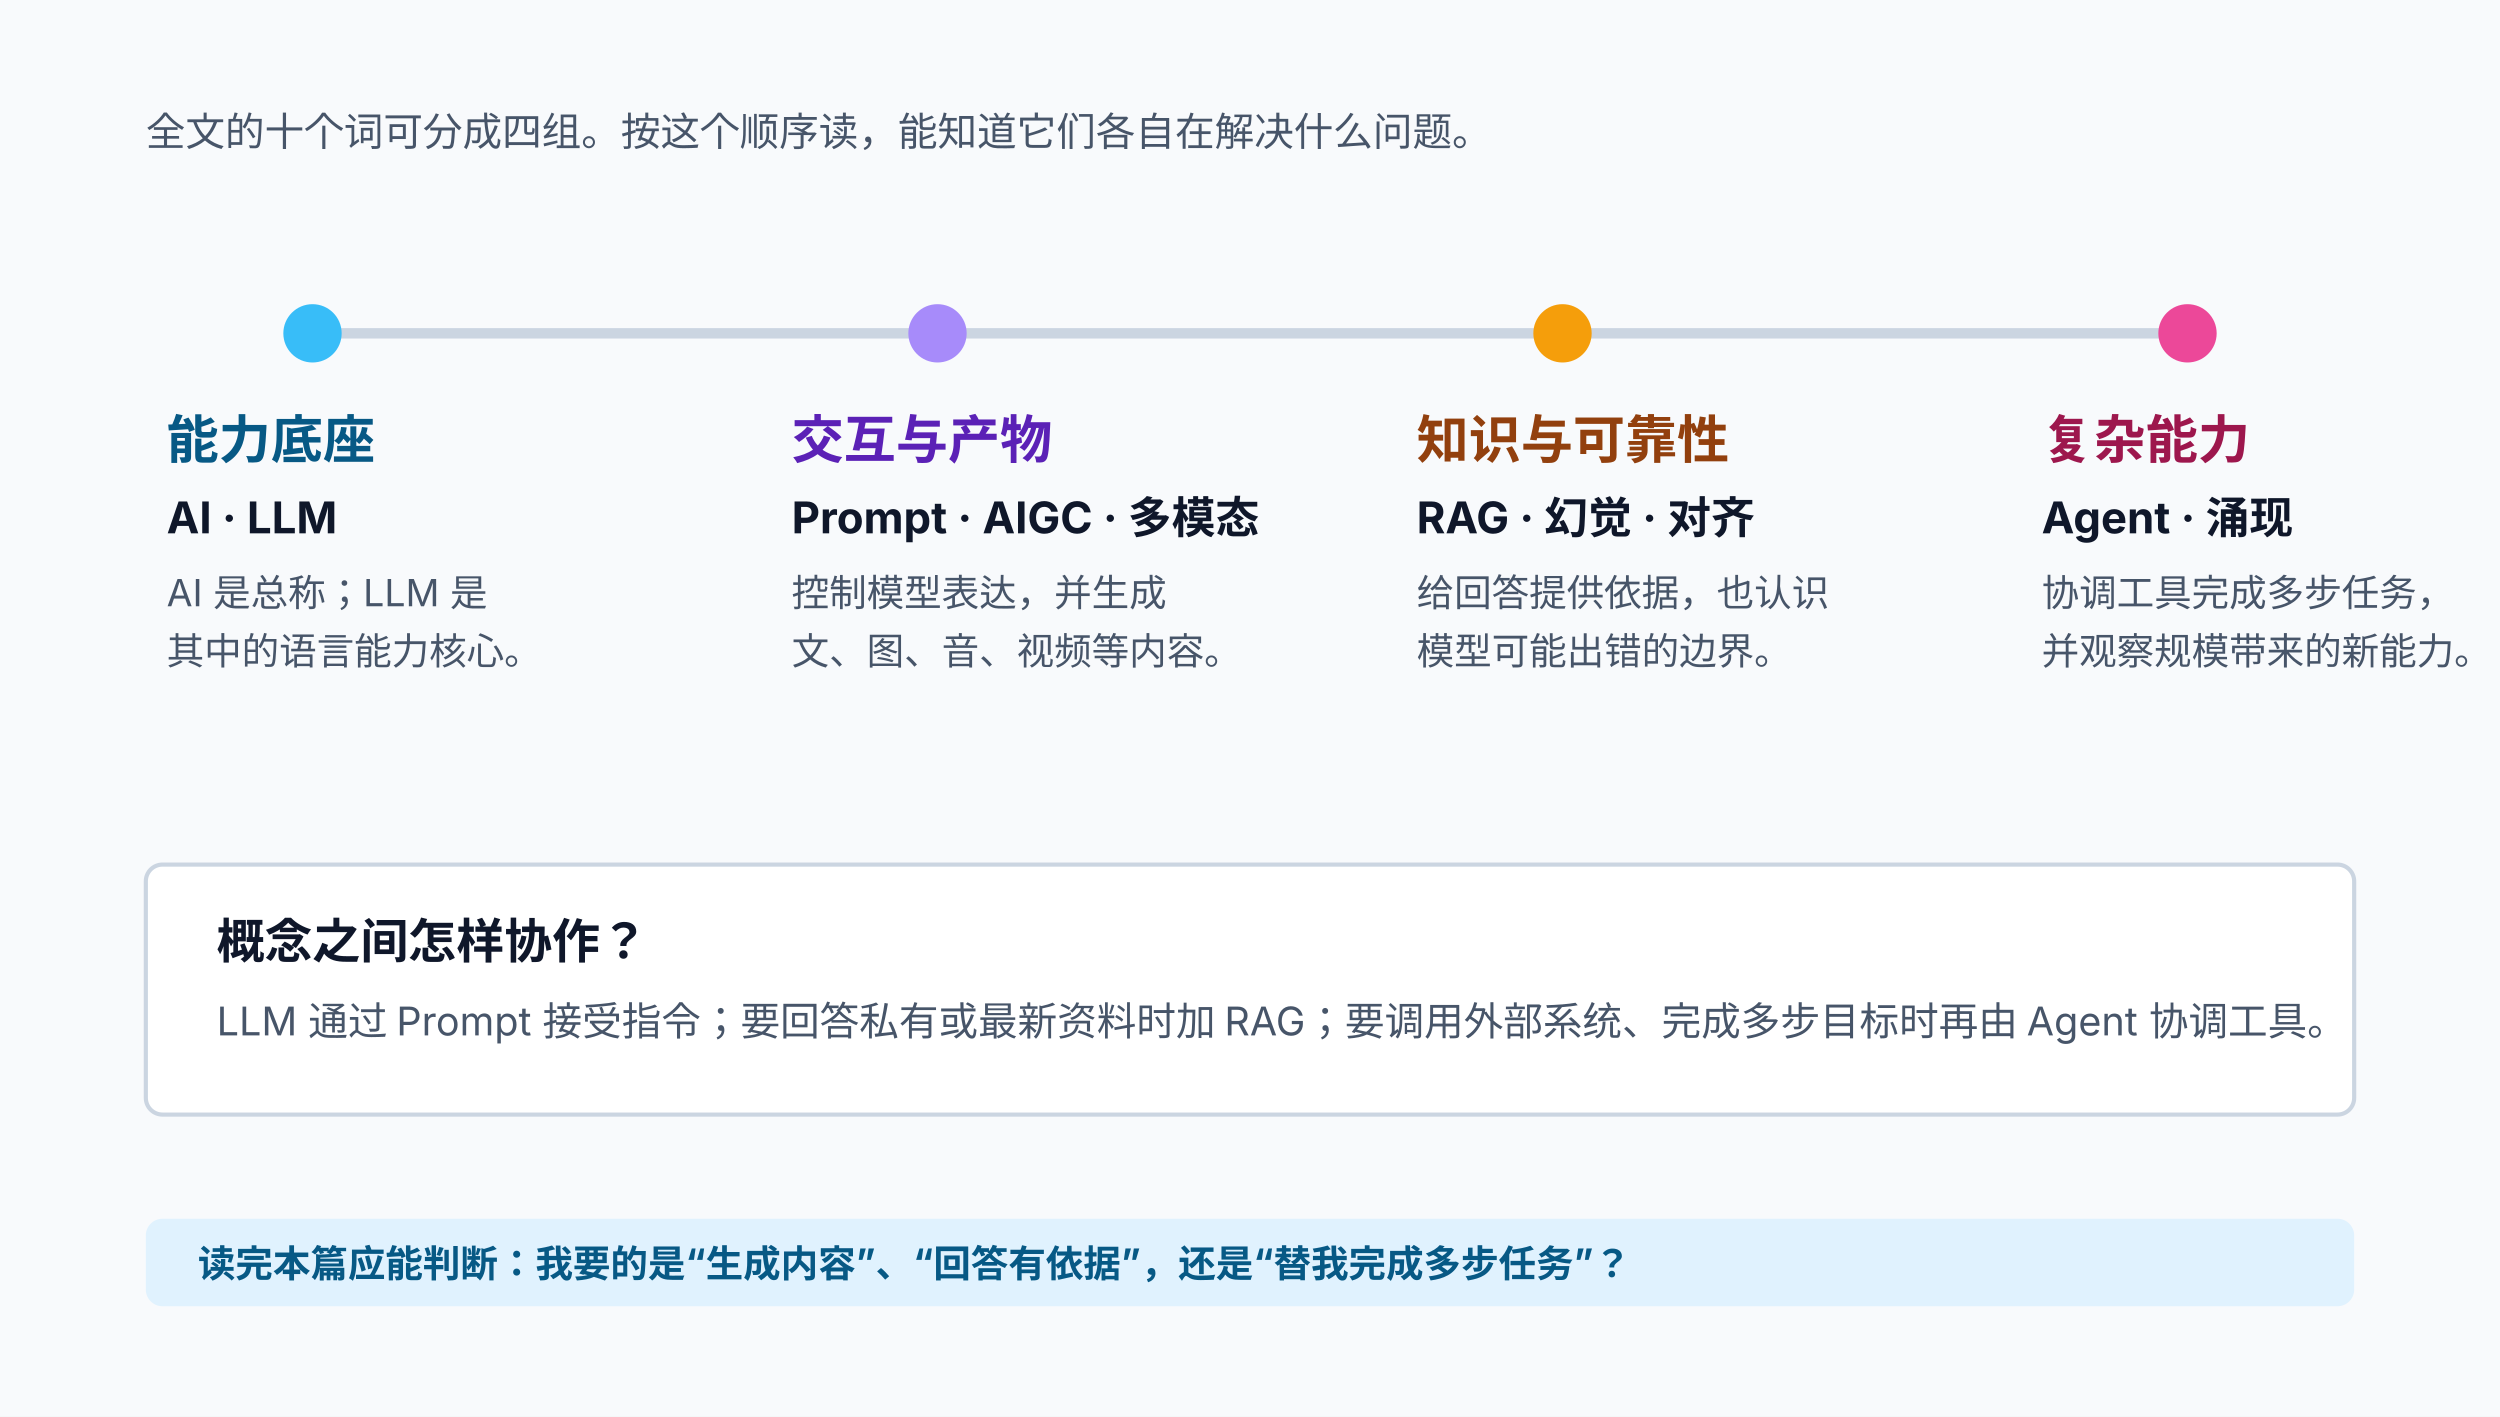
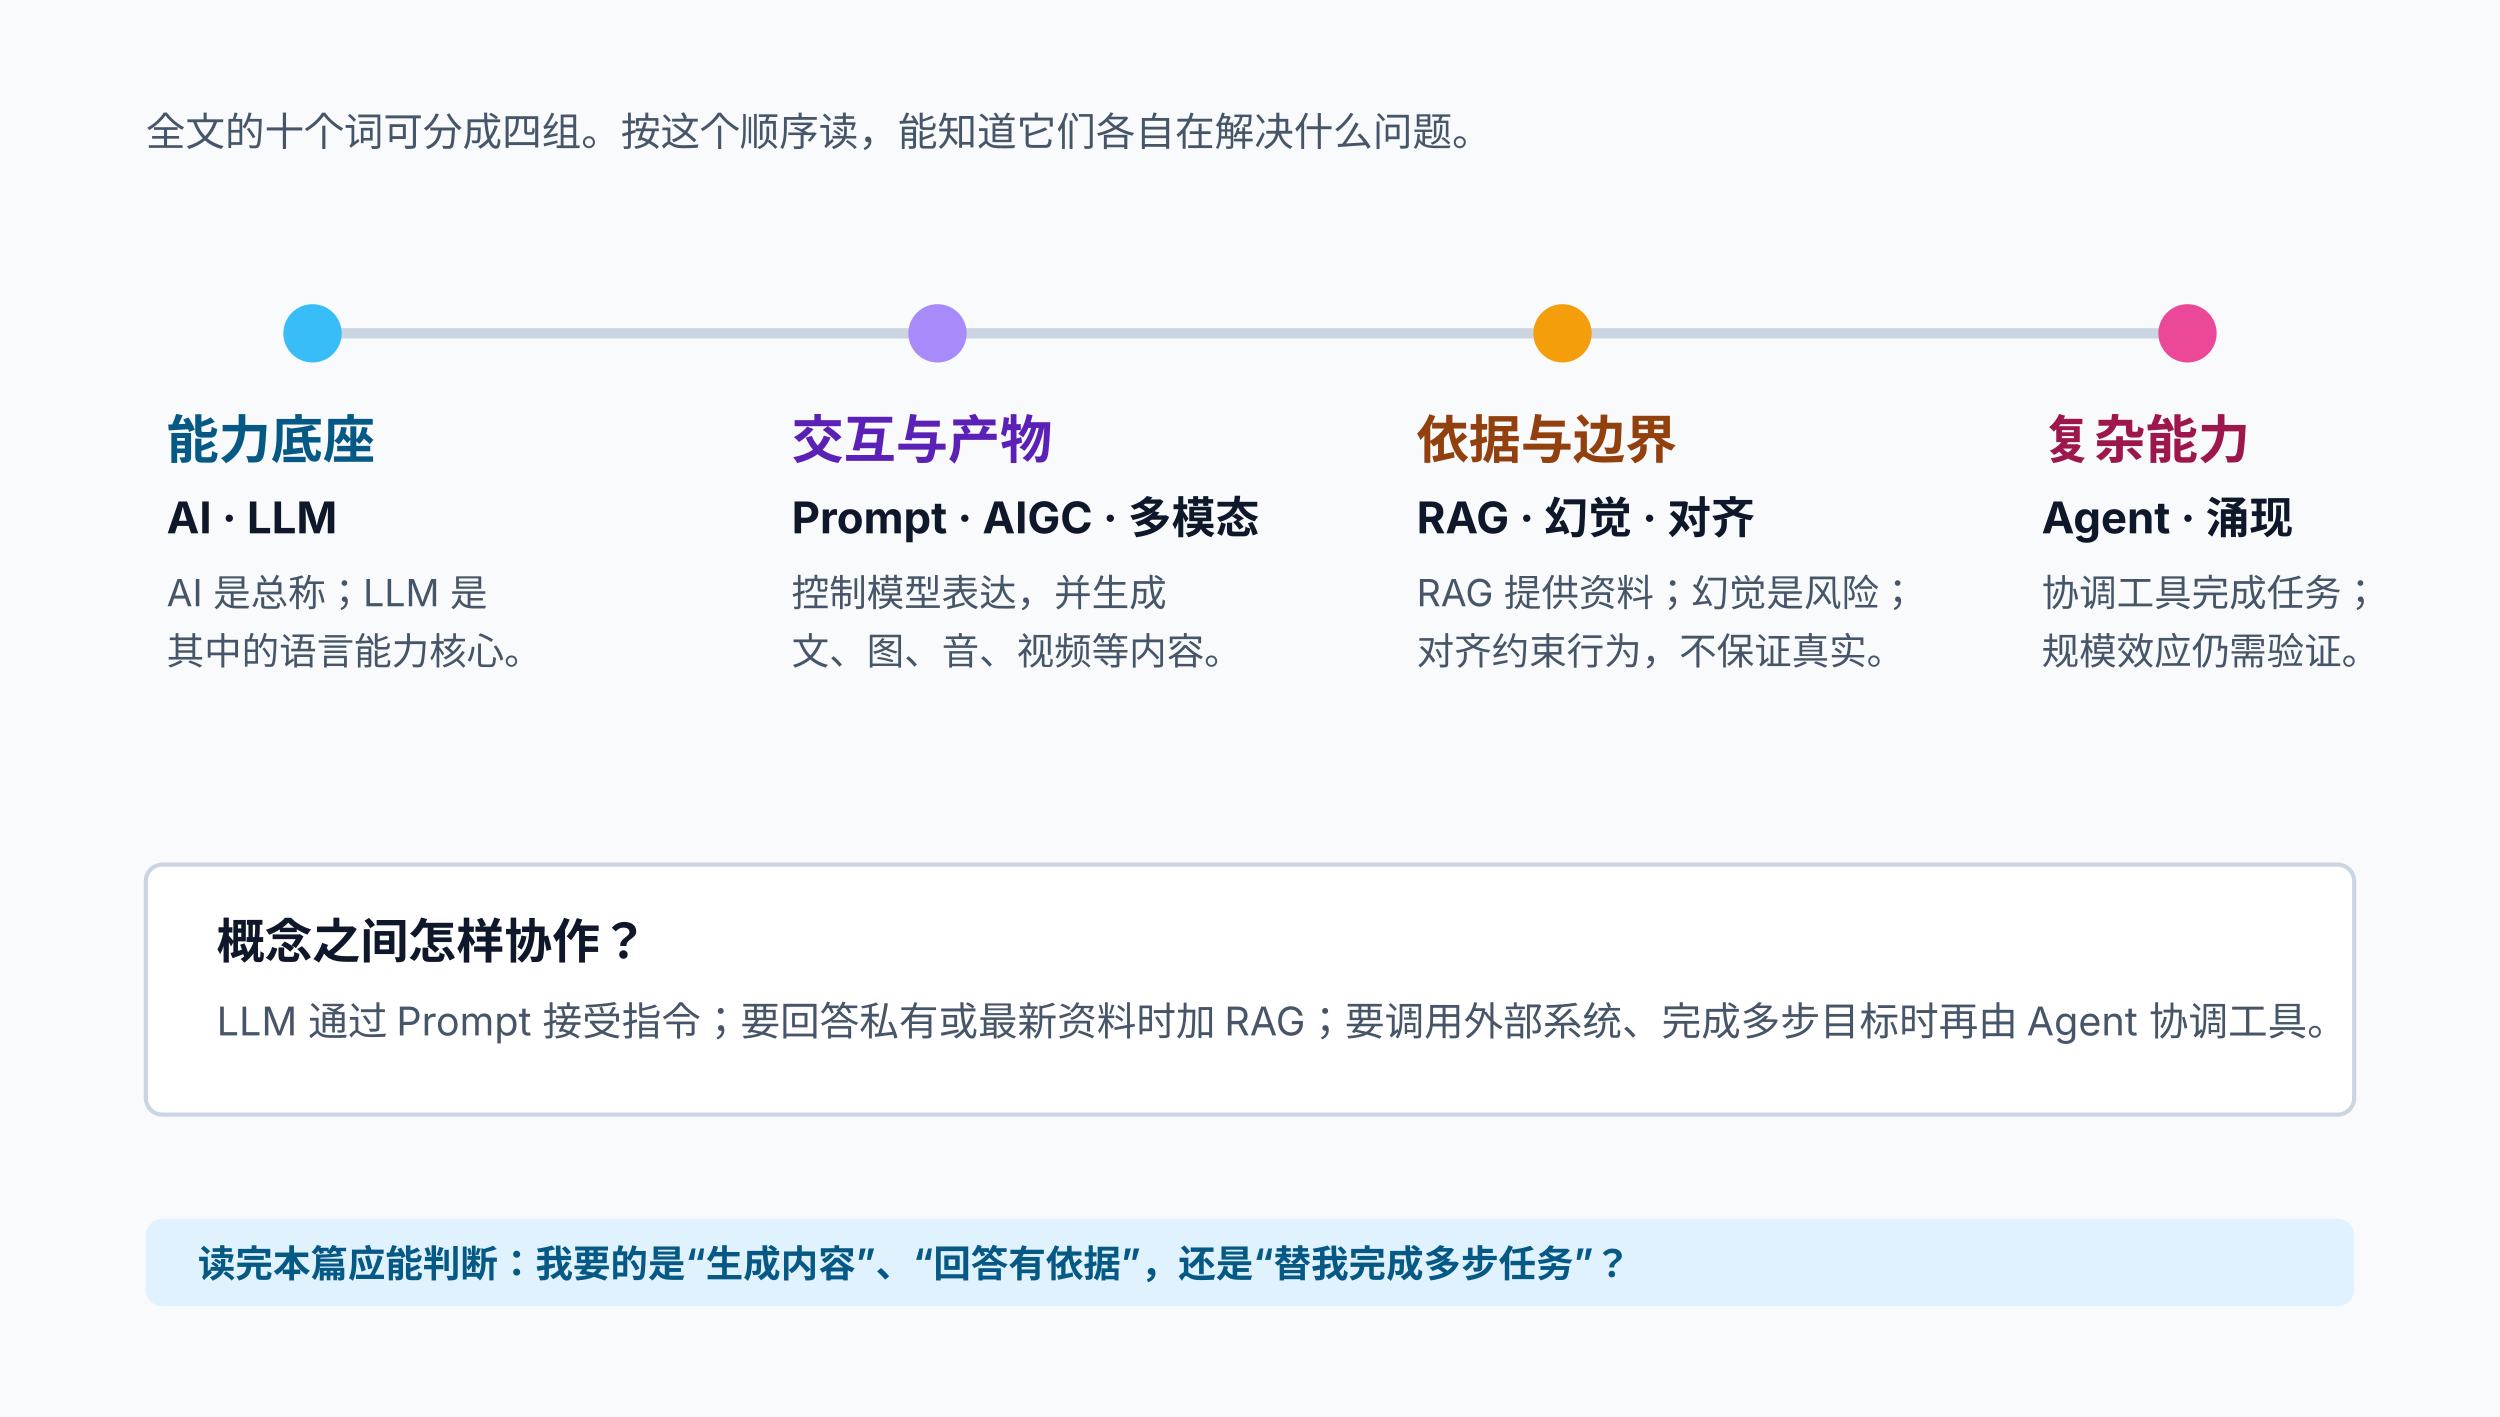
<svg xmlns="http://www.w3.org/2000/svg" viewBox="0 0 1200 680" role="img" aria-labelledby="title desc">
  <rect width="1200" height="680" fill="#f8fafc" />
  <g font-family="-apple-system,BlinkMacSystemFont,'Segoe UI','Microsoft YaHei',sans-serif">
    <text x="70" y="70" fill="#475569" font-size="19">全文的十个词可分成四组。按这个顺序读，能知道它们各自在解决什么问题。</text>
    <path d="M150 160H1050" stroke="#cbd5e1" stroke-width="5" />
    <circle cx="150" cy="160" r="14" fill="#38bdf8" />
    <circle cx="450" cy="160" r="14" fill="#a78bfa" />
    <circle cx="750" cy="160" r="14" fill="#f59e0b" />
    <circle cx="1050" cy="160" r="14" fill="#ec4899" />
    <text x="80" y="220" fill="#075985" font-size="25" font-weight="700">能力底座</text>
    <text x="80" y="256" fill="#0f172a" font-size="21" font-weight="700">AI · LLM</text>
    <text x="80" y="291" fill="#475569" font-size="18">AI 是总称；LLM 是</text>
    <text x="80" y="319" fill="#475569" font-size="18">其中的语言能力核心。</text>
    <text x="380" y="220" fill="#5b21b6" font-size="25" font-weight="700">交互与产物</text>
    <text x="380" y="256" fill="#0f172a" font-size="21" font-weight="700">Prompt · AIGC · 多模态</text>
    <text x="380" y="291" fill="#475569" font-size="18">控制模型表达，并生成</text>
    <text x="380" y="319" fill="#475569" font-size="18">文、图、音、视频等内容。</text>
-     <text x="680" y="220" fill="#92400e" font-size="25" font-weight="700">知识与可靠性</text>
+     <text x="680" y="220" fill="#92400e" font-size="25" font-weight="700">依据与边界</text>
    <text x="680" y="256" fill="#0f172a" font-size="21" font-weight="700">RAG · 幻觉 · 对齐</text>
-     <text x="680" y="291" fill="#475569" font-size="18">给回答提供依据，也认识</text>
-     <text x="680" y="319" fill="#475569" font-size="18">模型可能出错的边界。</text>
+     <text x="680" y="291" fill="#475569" font-size="18">RAG 提供资料；幻觉是风险；</text>
+     <text x="680" y="319" fill="#475569" font-size="18">对齐约束行为，不保证真实。</text>
    <text x="980" y="220" fill="#9d174d" font-size="25" font-weight="700">复杂能力</text>
    <text x="980" y="256" fill="#0f172a" font-size="21" font-weight="700">Agent · 涌现</text>
-     <text x="980" y="291" fill="#475569" font-size="18">协调工具完成多步任务，</text>
-     <text x="980" y="319" fill="#475569" font-size="18">并观察规模带来的新能力。</text>
+     <text x="980" y="291" fill="#475569" font-size="18">协调工具完成任务；</text>
+     <text x="980" y="319" fill="#475569" font-size="18">规模效应仍需验证。</text>
    <rect x="70" y="415" width="1060" height="120" rx="8" fill="#fff" stroke="#cbd5e1" stroke-width="2" />
    <text x="104" y="460" fill="#0f172a" font-size="23" font-weight="700">概念之间怎样协作？</text>
    <text x="104" y="497" fill="#475569" font-size="19">LLM 通过 Prompt 接受指令；要回答私有或最新资料时加 RAG；要调用外部系统、完成多步目标时再由 Agent 协调工具。</text>
    <rect x="70" y="585" width="1060" height="42" rx="8" fill="#e0f2fe" />
    <text x="95" y="613" fill="#075985" font-size="18" font-weight="700">读完本篇应能判断：我要的是“生成内容”、“回答有依据”，还是“替我完成多步任务”？</text>
  </g>
</svg>
